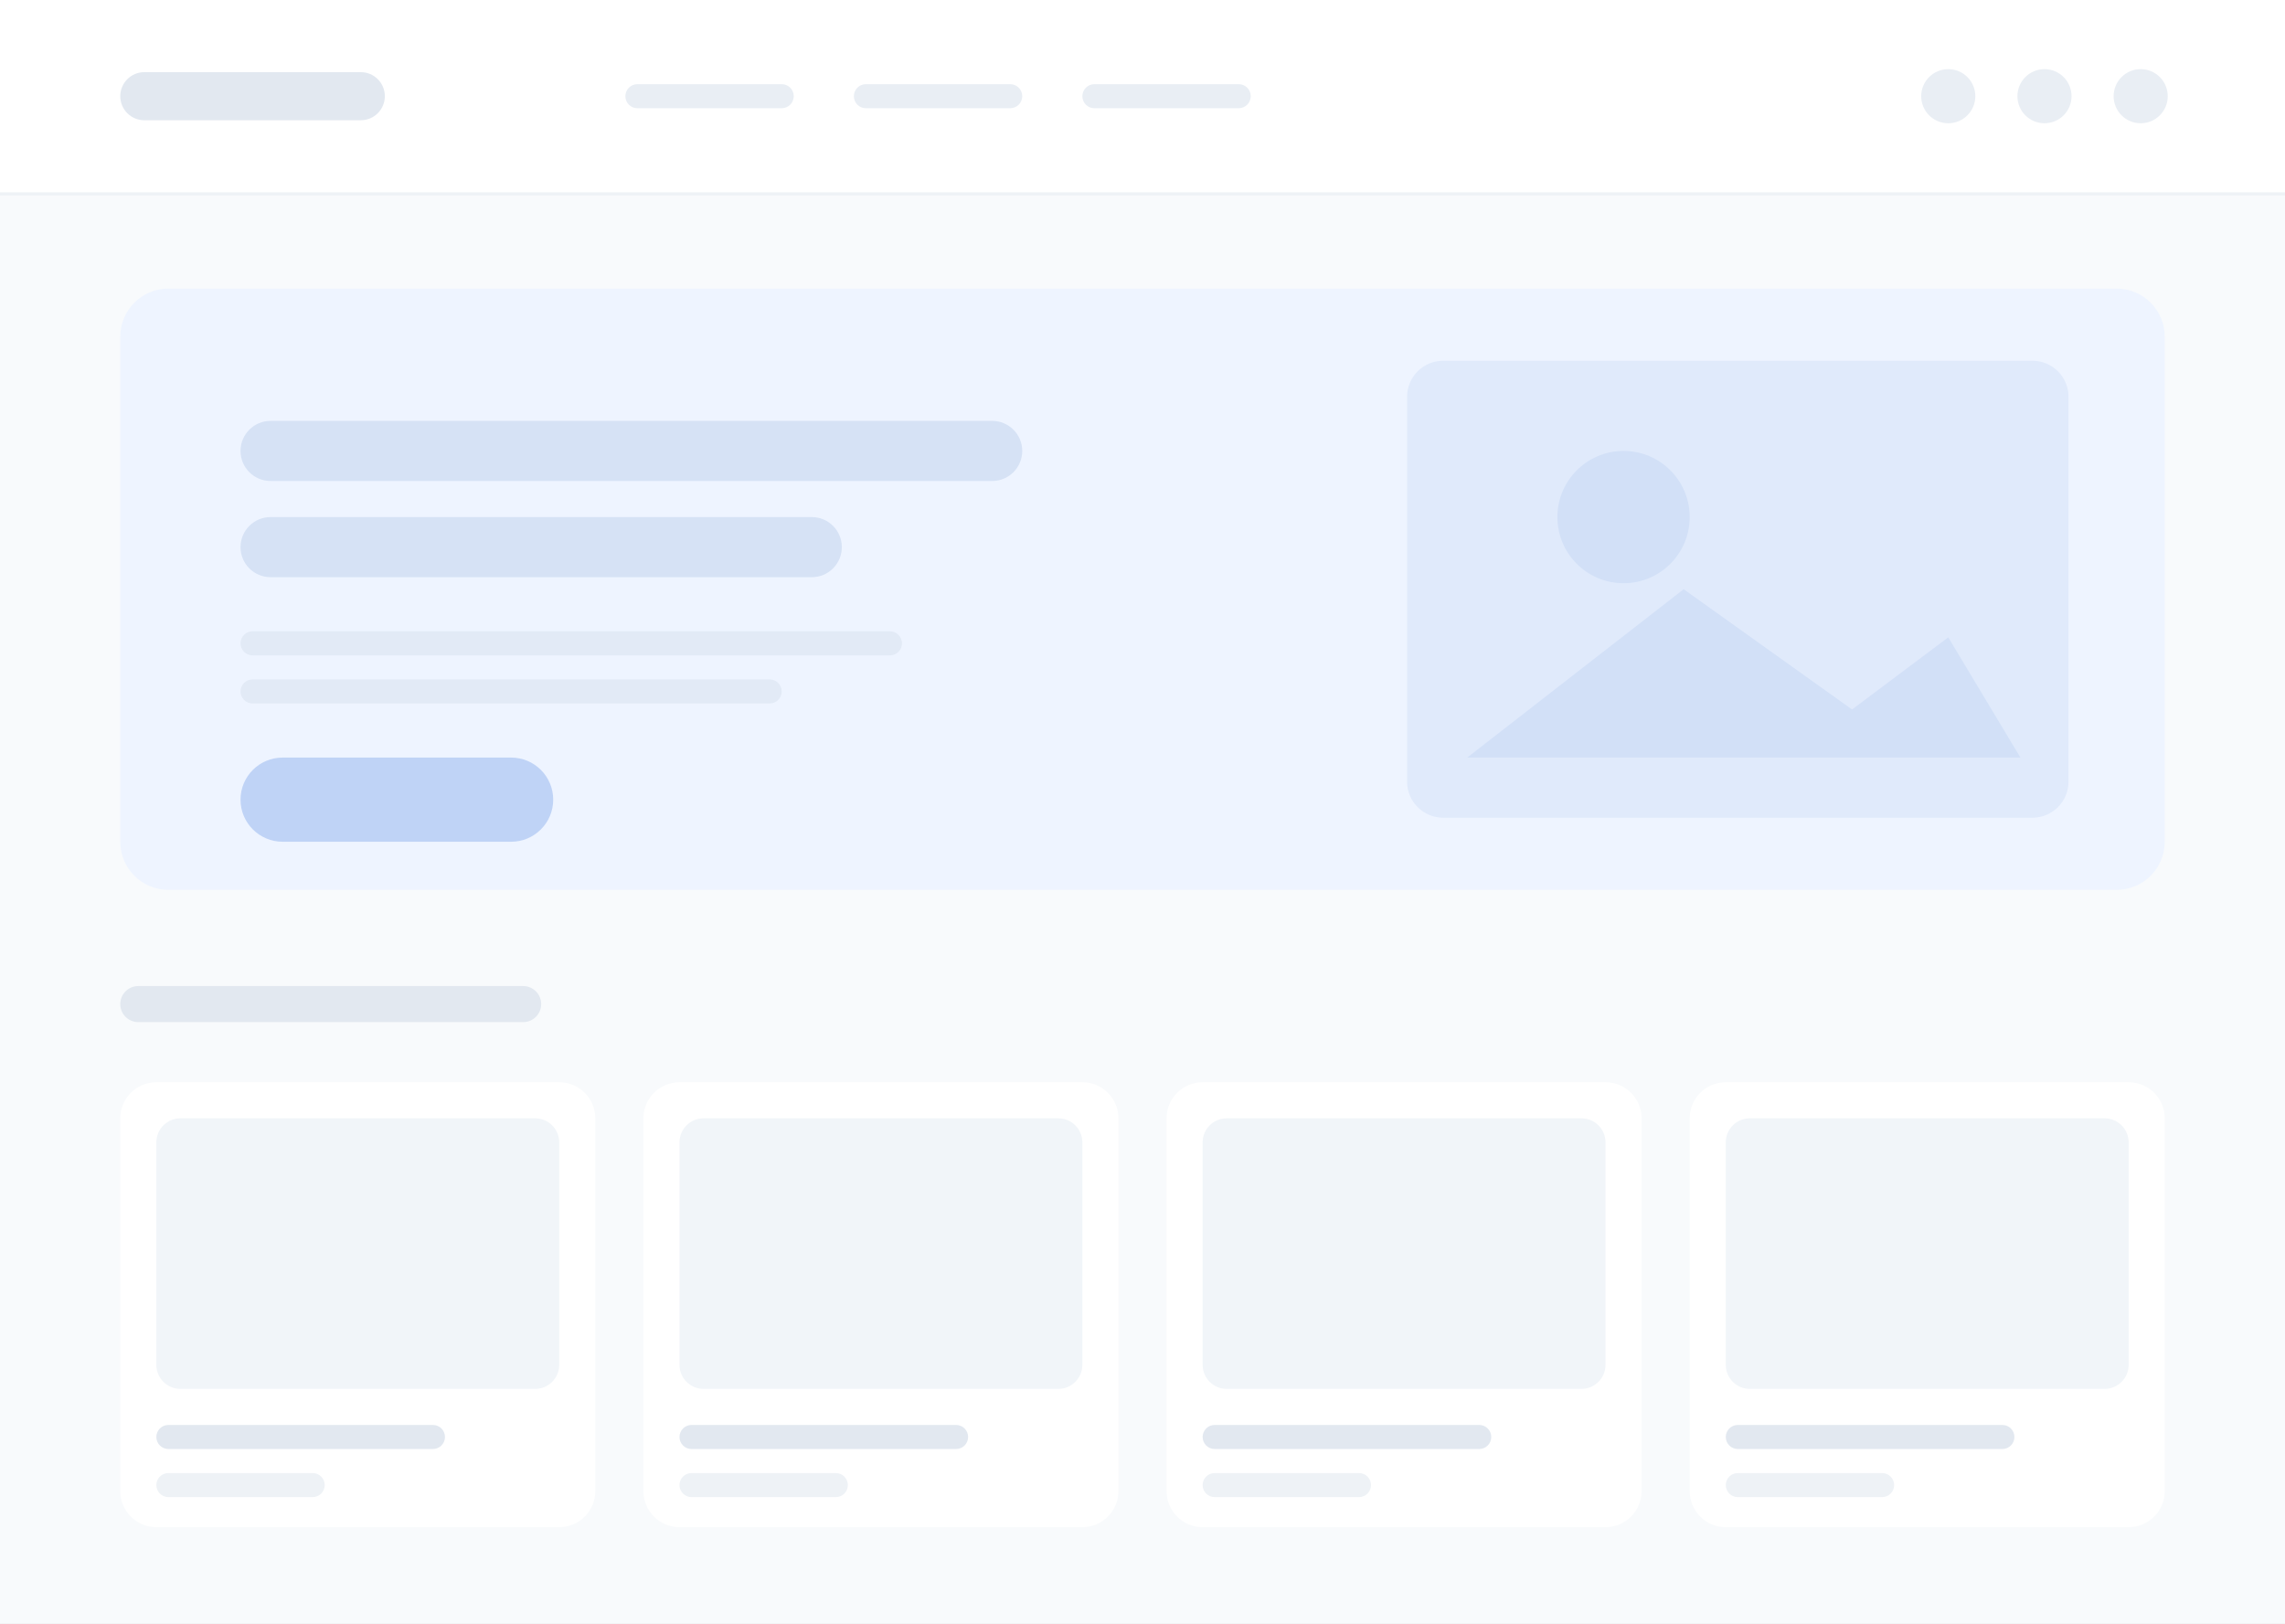
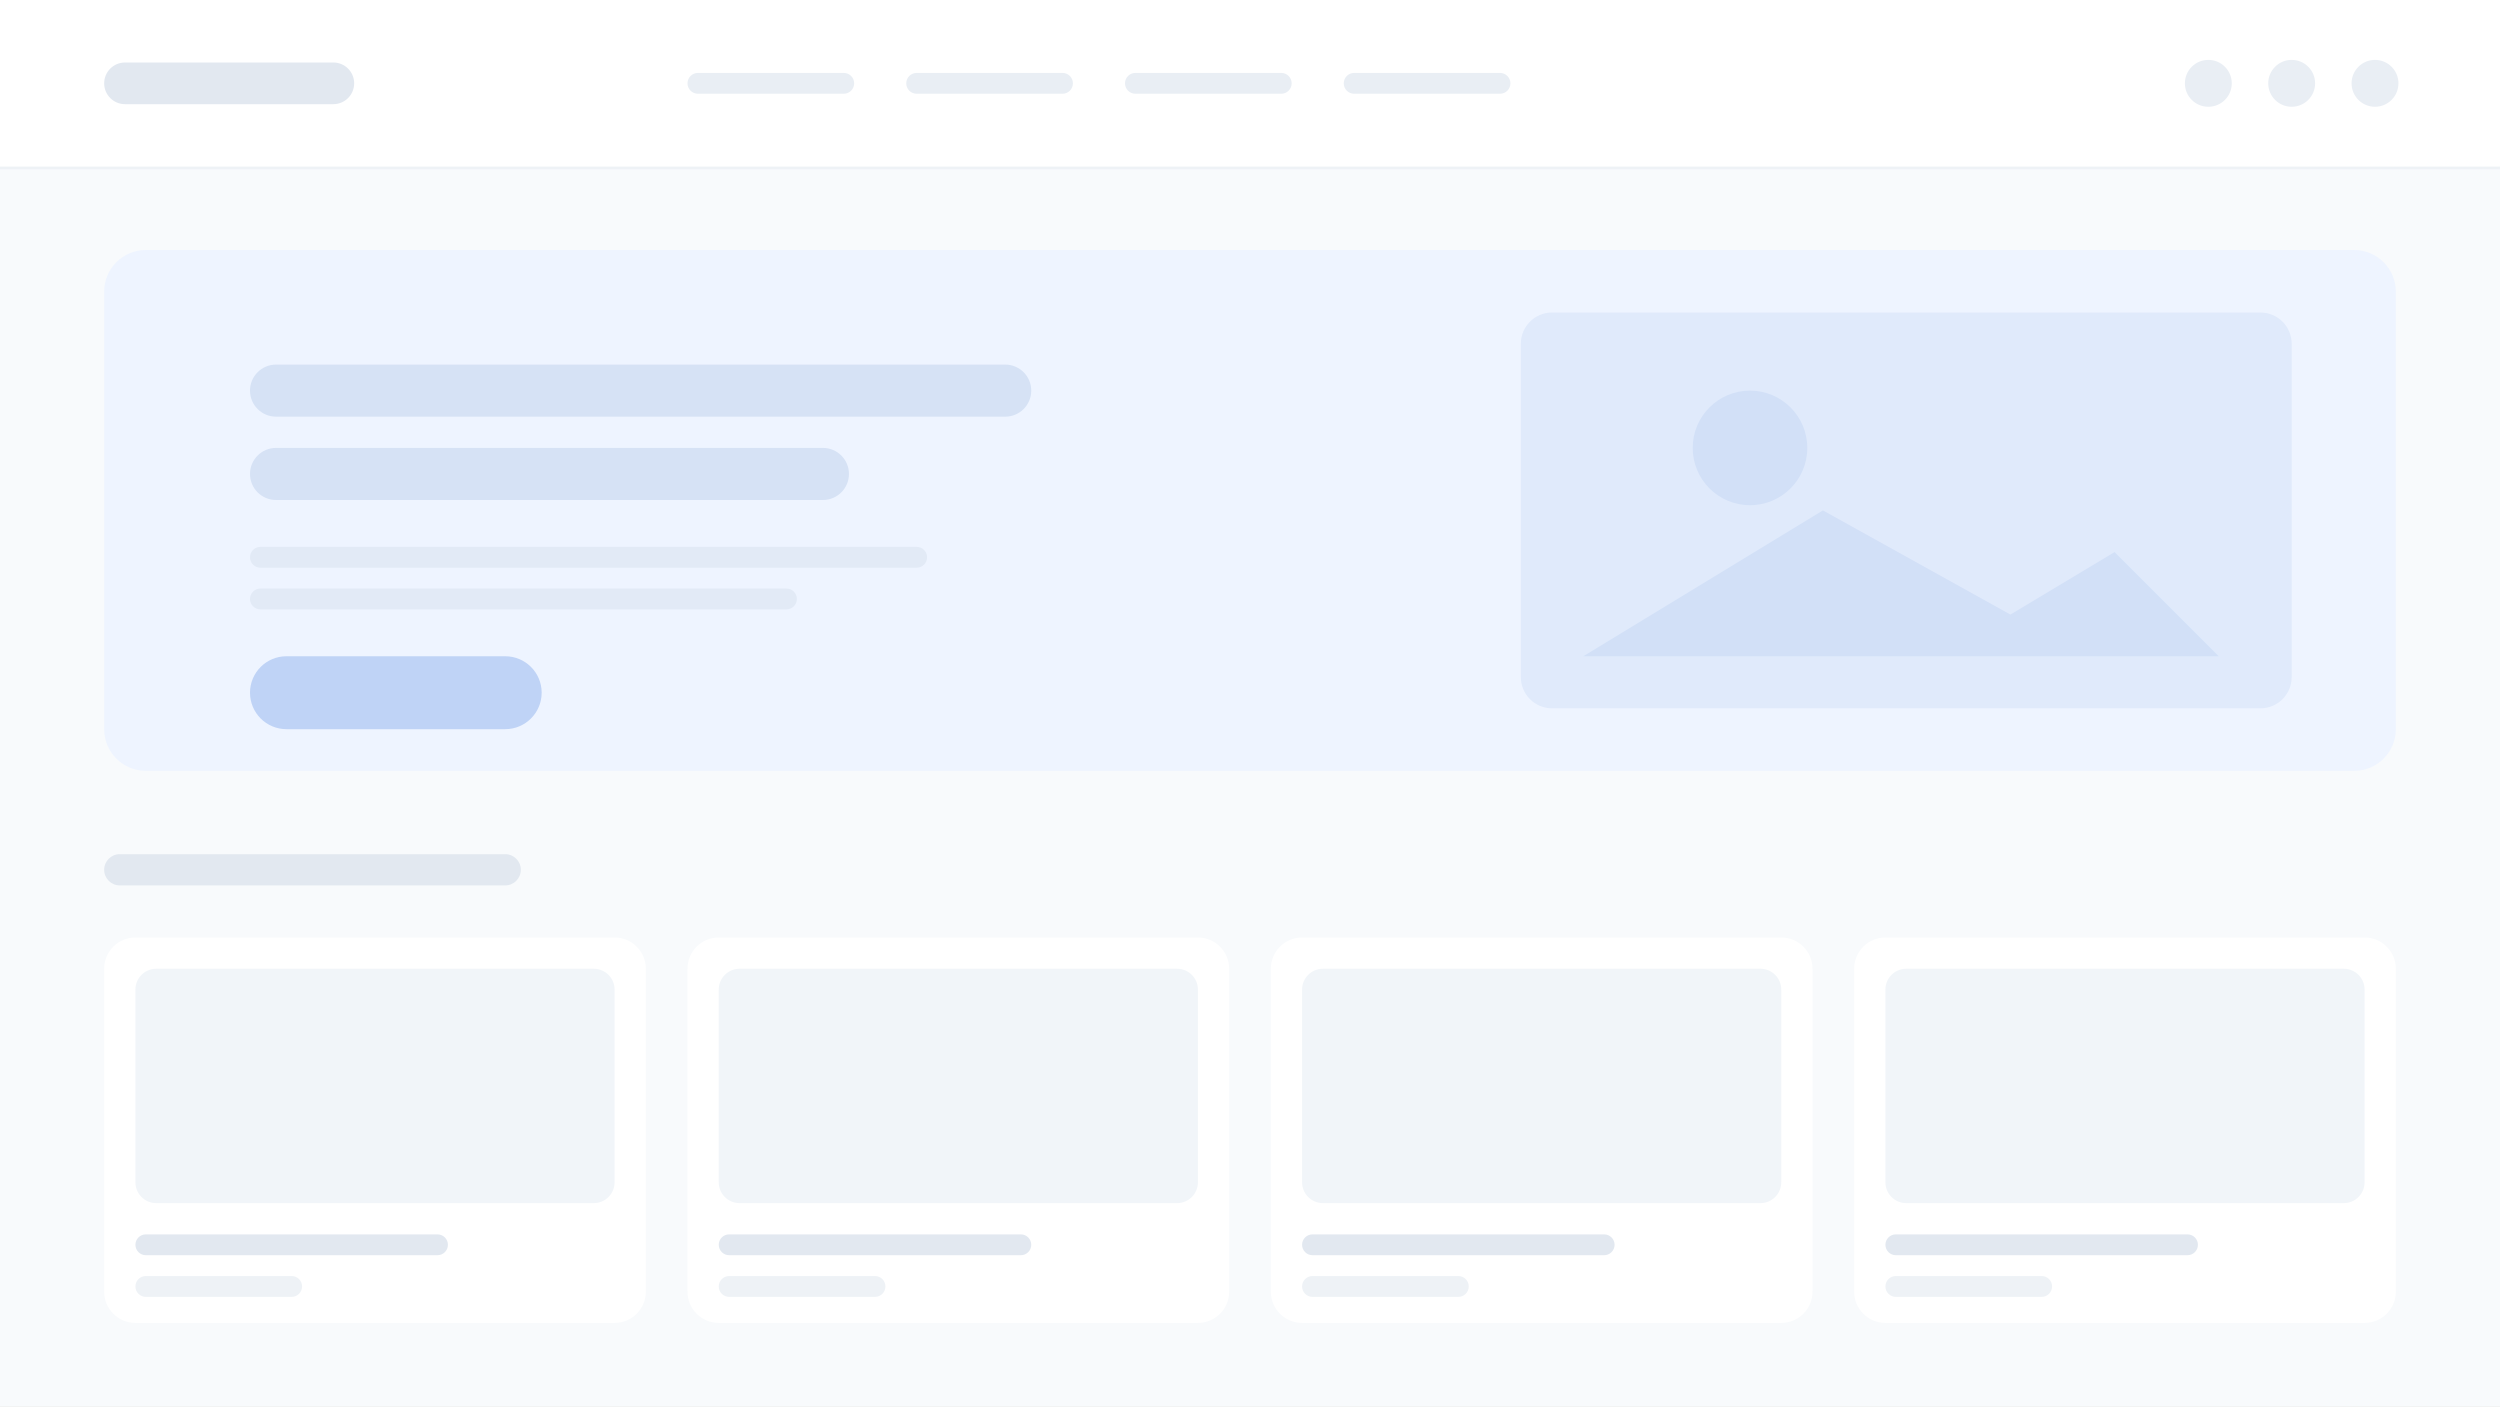
- <svg xmlns="http://www.w3.org/2000/svg" viewBox="0 0 760 540" fill="none">
-   <rect width="760" height="540" fill="#F8FAFC" />
-   <rect width="760" height="64" fill="#FFFFFF" />
-   <rect y="64" width="760" height="1" fill="#EEF2F6" />
-   <rect x="40" y="24" width="88" height="16" rx="8" fill="#E2E8F0" />
-   <rect x="208" y="28" width="56" height="8" rx="4" fill="#E9EEF4" />
-   <rect x="284" y="28" width="56" height="8" rx="4" fill="#E9EEF4" />
-   <rect x="360" y="28" width="56" height="8" rx="4" fill="#E9EEF4" />
-   <circle cx="648" cy="32" r="9" fill="#E9EEF4" />
-   <circle cx="680" cy="32" r="9" fill="#E9EEF4" />
-   <circle cx="712" cy="32" r="9" fill="#E9EEF4" />
-   <rect x="40" y="96" width="680" height="200" rx="16" fill="#EEF4FF" />
-   <rect x="80" y="140" width="260" height="20" rx="10" fill="#D6E2F5" />
-   <rect x="80" y="172" width="200" height="20" rx="10" fill="#D6E2F5" />
-   <rect x="80" y="210" width="220" height="8" rx="4" fill="#E2EAF6" />
-   <rect x="80" y="226" width="180" height="8" rx="4" fill="#E2EAF6" />
-   <rect x="80" y="252" width="104" height="28" rx="14" fill="#BFD3F6" />
-   <rect x="468" y="120" width="220" height="152" rx="12" fill="#E0EAFB" />
-   <circle cx="540" cy="172" r="22" fill="#D2E0F7" />
-   <path d="M488 252 L560 196 L616 236 L648 212 L672 252 Z" fill="#D2E0F7" />
-   <rect x="40" y="328" width="140" height="12" rx="6" fill="#E2E8F0" />
+ <svg xmlns="http://www.w3.org/2000/svg" viewBox="0 0 960 540" fill="none">
+   <rect width="960" height="540" fill="#F8FAFC" />
+   <rect width="960" height="64" fill="#FFFFFF" />
+   <rect y="64" width="960" height="1" fill="#EEF2F6" />
+   <rect x="40" y="24" width="96" height="16" rx="8" fill="#E2E8F0" />
+   <rect x="264" y="28" width="64" height="8" rx="4" fill="#E9EEF4" />
+   <rect x="348" y="28" width="64" height="8" rx="4" fill="#E9EEF4" />
+   <rect x="432" y="28" width="64" height="8" rx="4" fill="#E9EEF4" />
+   <rect x="516" y="28" width="64" height="8" rx="4" fill="#E9EEF4" />
+   <circle cx="848" cy="32" r="9" fill="#E9EEF4" />
+   <circle cx="880" cy="32" r="9" fill="#E9EEF4" />
+   <circle cx="912" cy="32" r="9" fill="#E9EEF4" />
+   <rect x="40" y="96" width="880" height="200" rx="16" fill="#EEF4FF" />
+   <rect x="96" y="140" width="300" height="20" rx="10" fill="#D6E2F5" />
+   <rect x="96" y="172" width="230" height="20" rx="10" fill="#D6E2F5" />
+   <rect x="96" y="210" width="260" height="8" rx="4" fill="#E2EAF6" />
+   <rect x="96" y="226" width="210" height="8" rx="4" fill="#E2EAF6" />
+   <rect x="96" y="252" width="112" height="28" rx="14" fill="#BFD3F6" />
+   <rect x="584" y="120" width="296" height="152" rx="12" fill="#E0EAFB" />
+   <circle cx="672" cy="172" r="22" fill="#D2E0F7" />
+   <path d="M608 252 L700 196 L772 236 L812 212 L852 252 Z" fill="#D2E0F7" />
+   <rect x="40" y="328" width="160" height="12" rx="6" fill="#E2E8F0" />
  <g>
-     <rect x="40" y="360" width="158" height="148" rx="12" fill="#FFFFFF" />
-     <rect x="52" y="372" width="134" height="90" rx="8" fill="#F1F5F9" />
-     <rect x="52" y="474" width="96" height="8" rx="4" fill="#E2E8F0" />
-     <rect x="52" y="490" width="56" height="8" rx="4" fill="#EEF2F6" />
+     <rect x="40" y="360" width="208" height="148" rx="12" fill="#FFFFFF" />
+     <rect x="52" y="372" width="184" height="90" rx="8" fill="#F1F5F9" />
+     <rect x="52" y="474" width="120" height="8" rx="4" fill="#E2E8F0" />
+     <rect x="52" y="490" width="64" height="8" rx="4" fill="#EEF2F6" />
  </g>
  <g>
-     <rect x="214" y="360" width="158" height="148" rx="12" fill="#FFFFFF" />
-     <rect x="226" y="372" width="134" height="90" rx="8" fill="#F1F5F9" />
-     <rect x="226" y="474" width="96" height="8" rx="4" fill="#E2E8F0" />
-     <rect x="226" y="490" width="56" height="8" rx="4" fill="#EEF2F6" />
+     <rect x="264" y="360" width="208" height="148" rx="12" fill="#FFFFFF" />
+     <rect x="276" y="372" width="184" height="90" rx="8" fill="#F1F5F9" />
+     <rect x="276" y="474" width="120" height="8" rx="4" fill="#E2E8F0" />
+     <rect x="276" y="490" width="64" height="8" rx="4" fill="#EEF2F6" />
  </g>
  <g>
-     <rect x="388" y="360" width="158" height="148" rx="12" fill="#FFFFFF" />
-     <rect x="400" y="372" width="134" height="90" rx="8" fill="#F1F5F9" />
-     <rect x="400" y="474" width="96" height="8" rx="4" fill="#E2E8F0" />
-     <rect x="400" y="490" width="56" height="8" rx="4" fill="#EEF2F6" />
+     <rect x="488" y="360" width="208" height="148" rx="12" fill="#FFFFFF" />
+     <rect x="500" y="372" width="184" height="90" rx="8" fill="#F1F5F9" />
+     <rect x="500" y="474" width="120" height="8" rx="4" fill="#E2E8F0" />
+     <rect x="500" y="490" width="64" height="8" rx="4" fill="#EEF2F6" />
  </g>
  <g>
-     <rect x="562" y="360" width="158" height="148" rx="12" fill="#FFFFFF" />
-     <rect x="574" y="372" width="134" height="90" rx="8" fill="#F1F5F9" />
-     <rect x="574" y="474" width="96" height="8" rx="4" fill="#E2E8F0" />
-     <rect x="574" y="490" width="56" height="8" rx="4" fill="#EEF2F6" />
+     <rect x="712" y="360" width="208" height="148" rx="12" fill="#FFFFFF" />
+     <rect x="724" y="372" width="184" height="90" rx="8" fill="#F1F5F9" />
+     <rect x="724" y="474" width="120" height="8" rx="4" fill="#E2E8F0" />
+     <rect x="724" y="490" width="64" height="8" rx="4" fill="#EEF2F6" />
  </g>
</svg>
